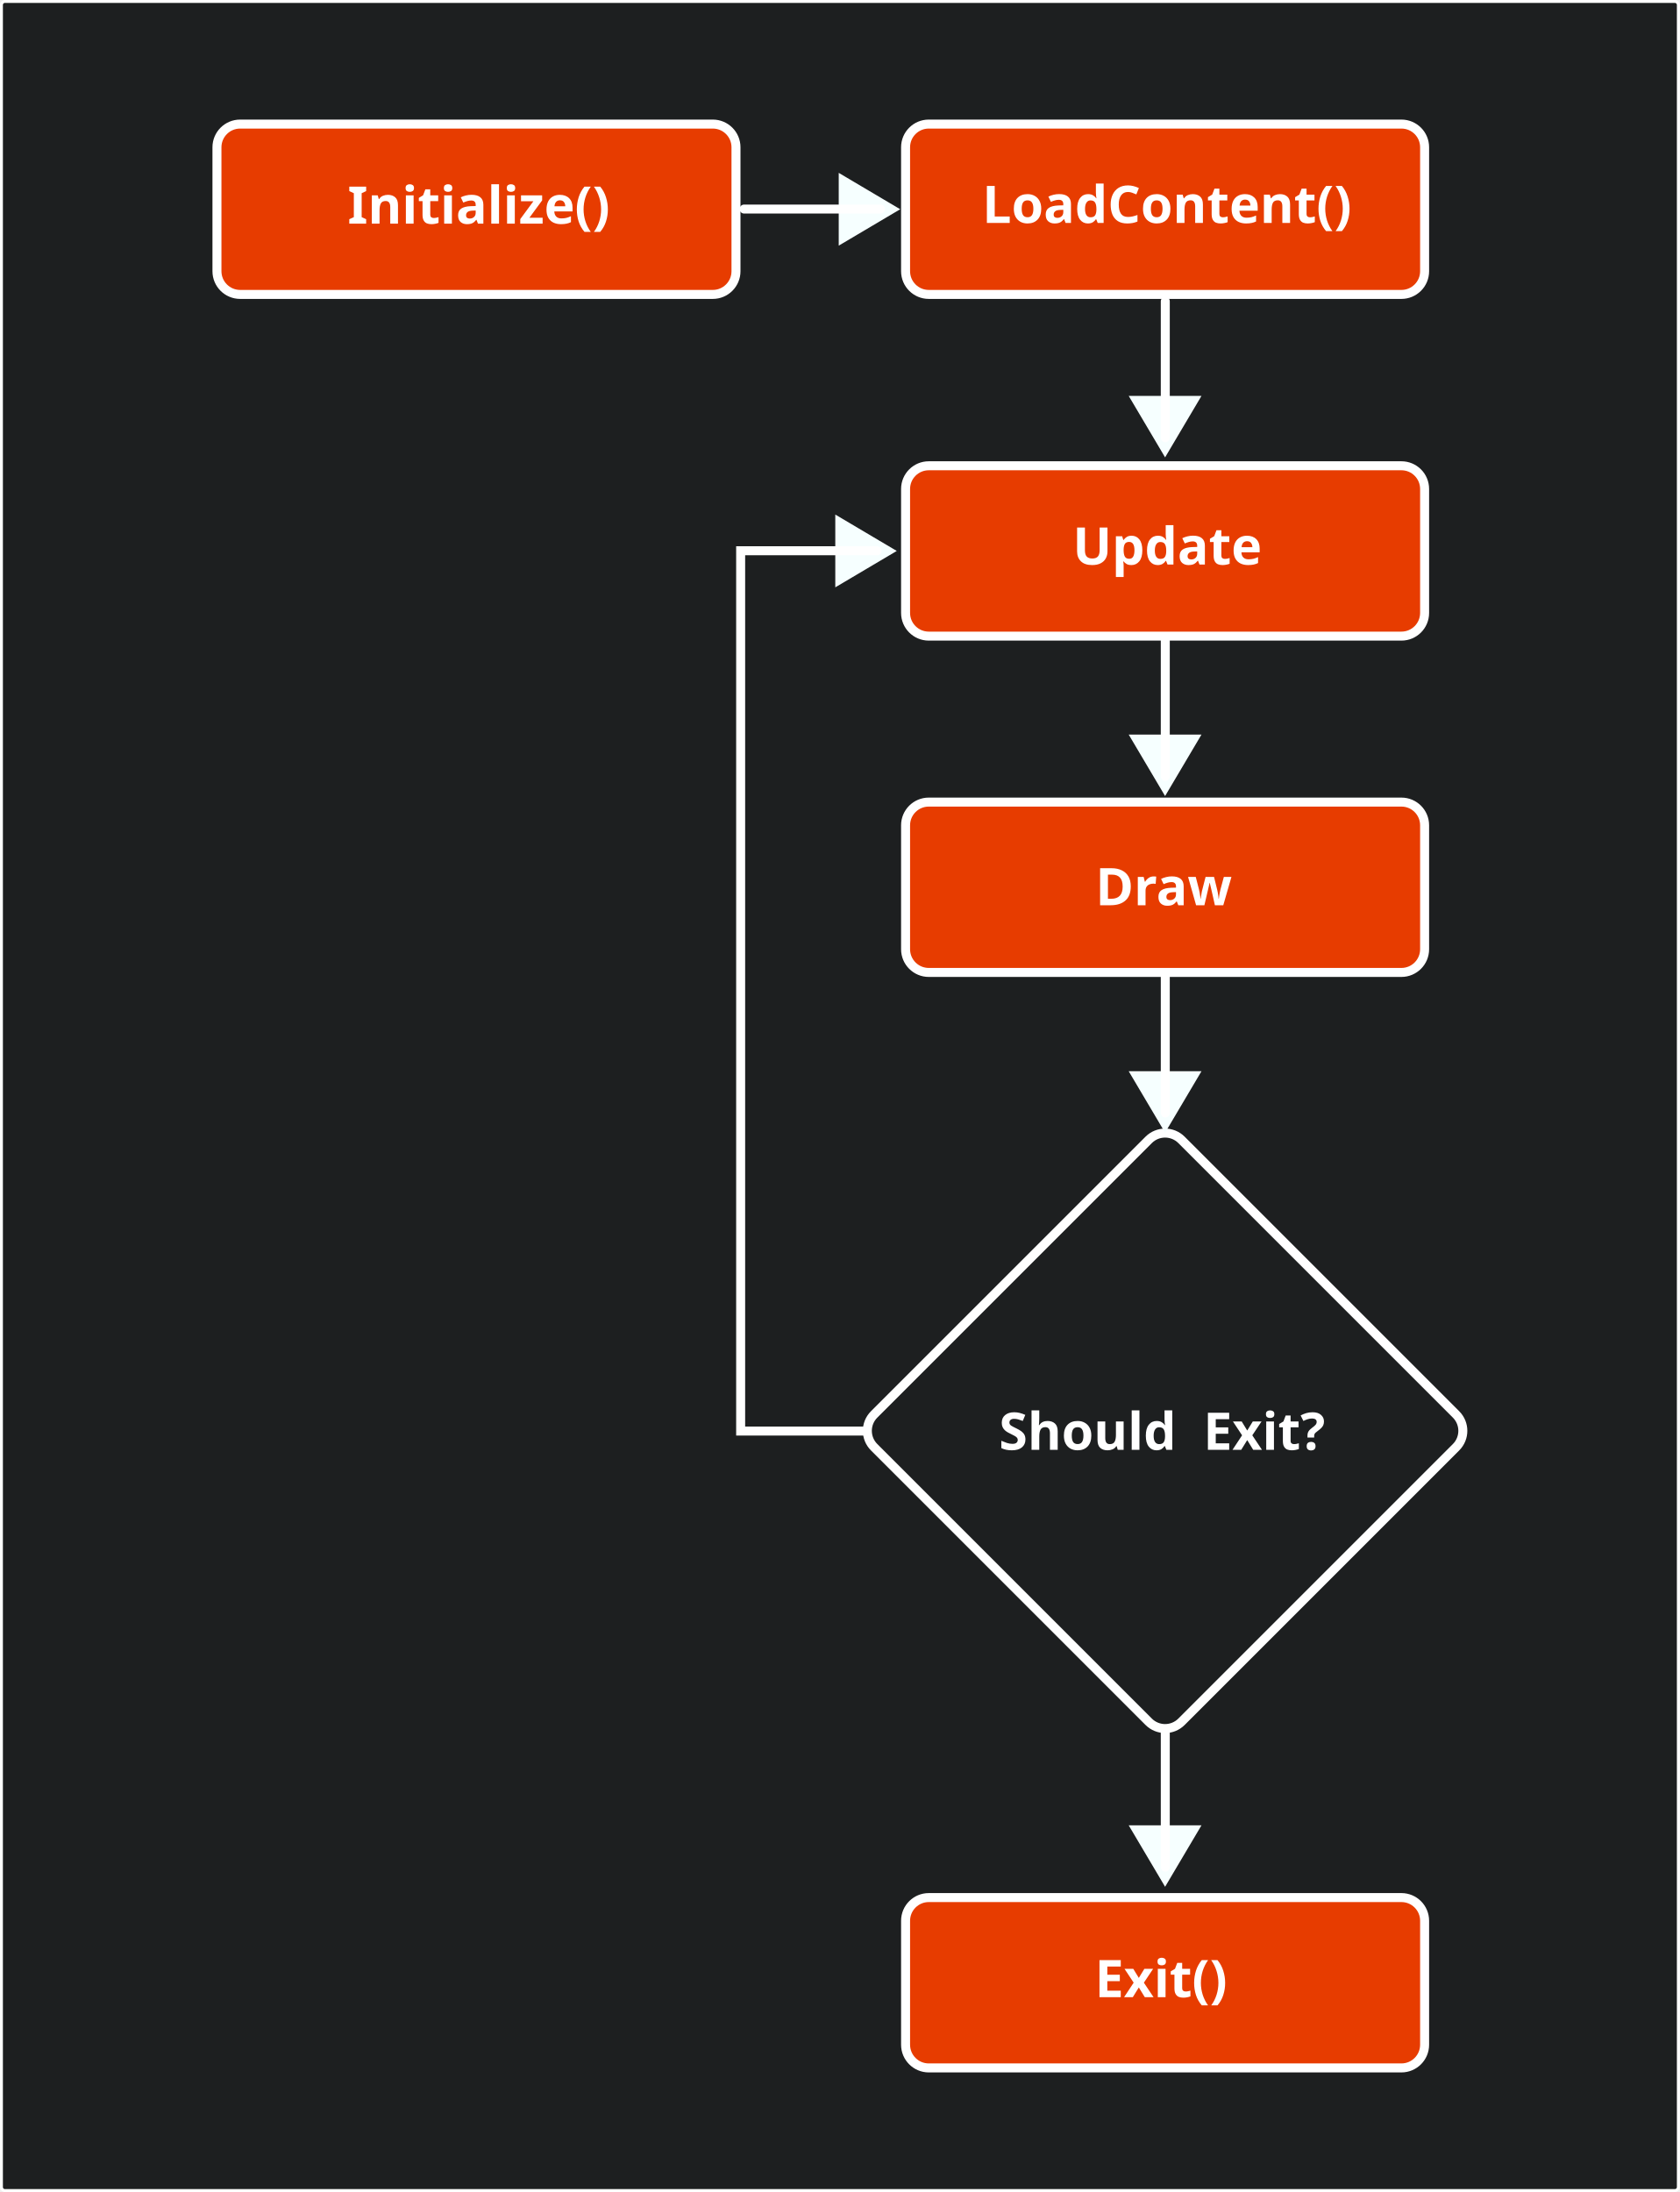
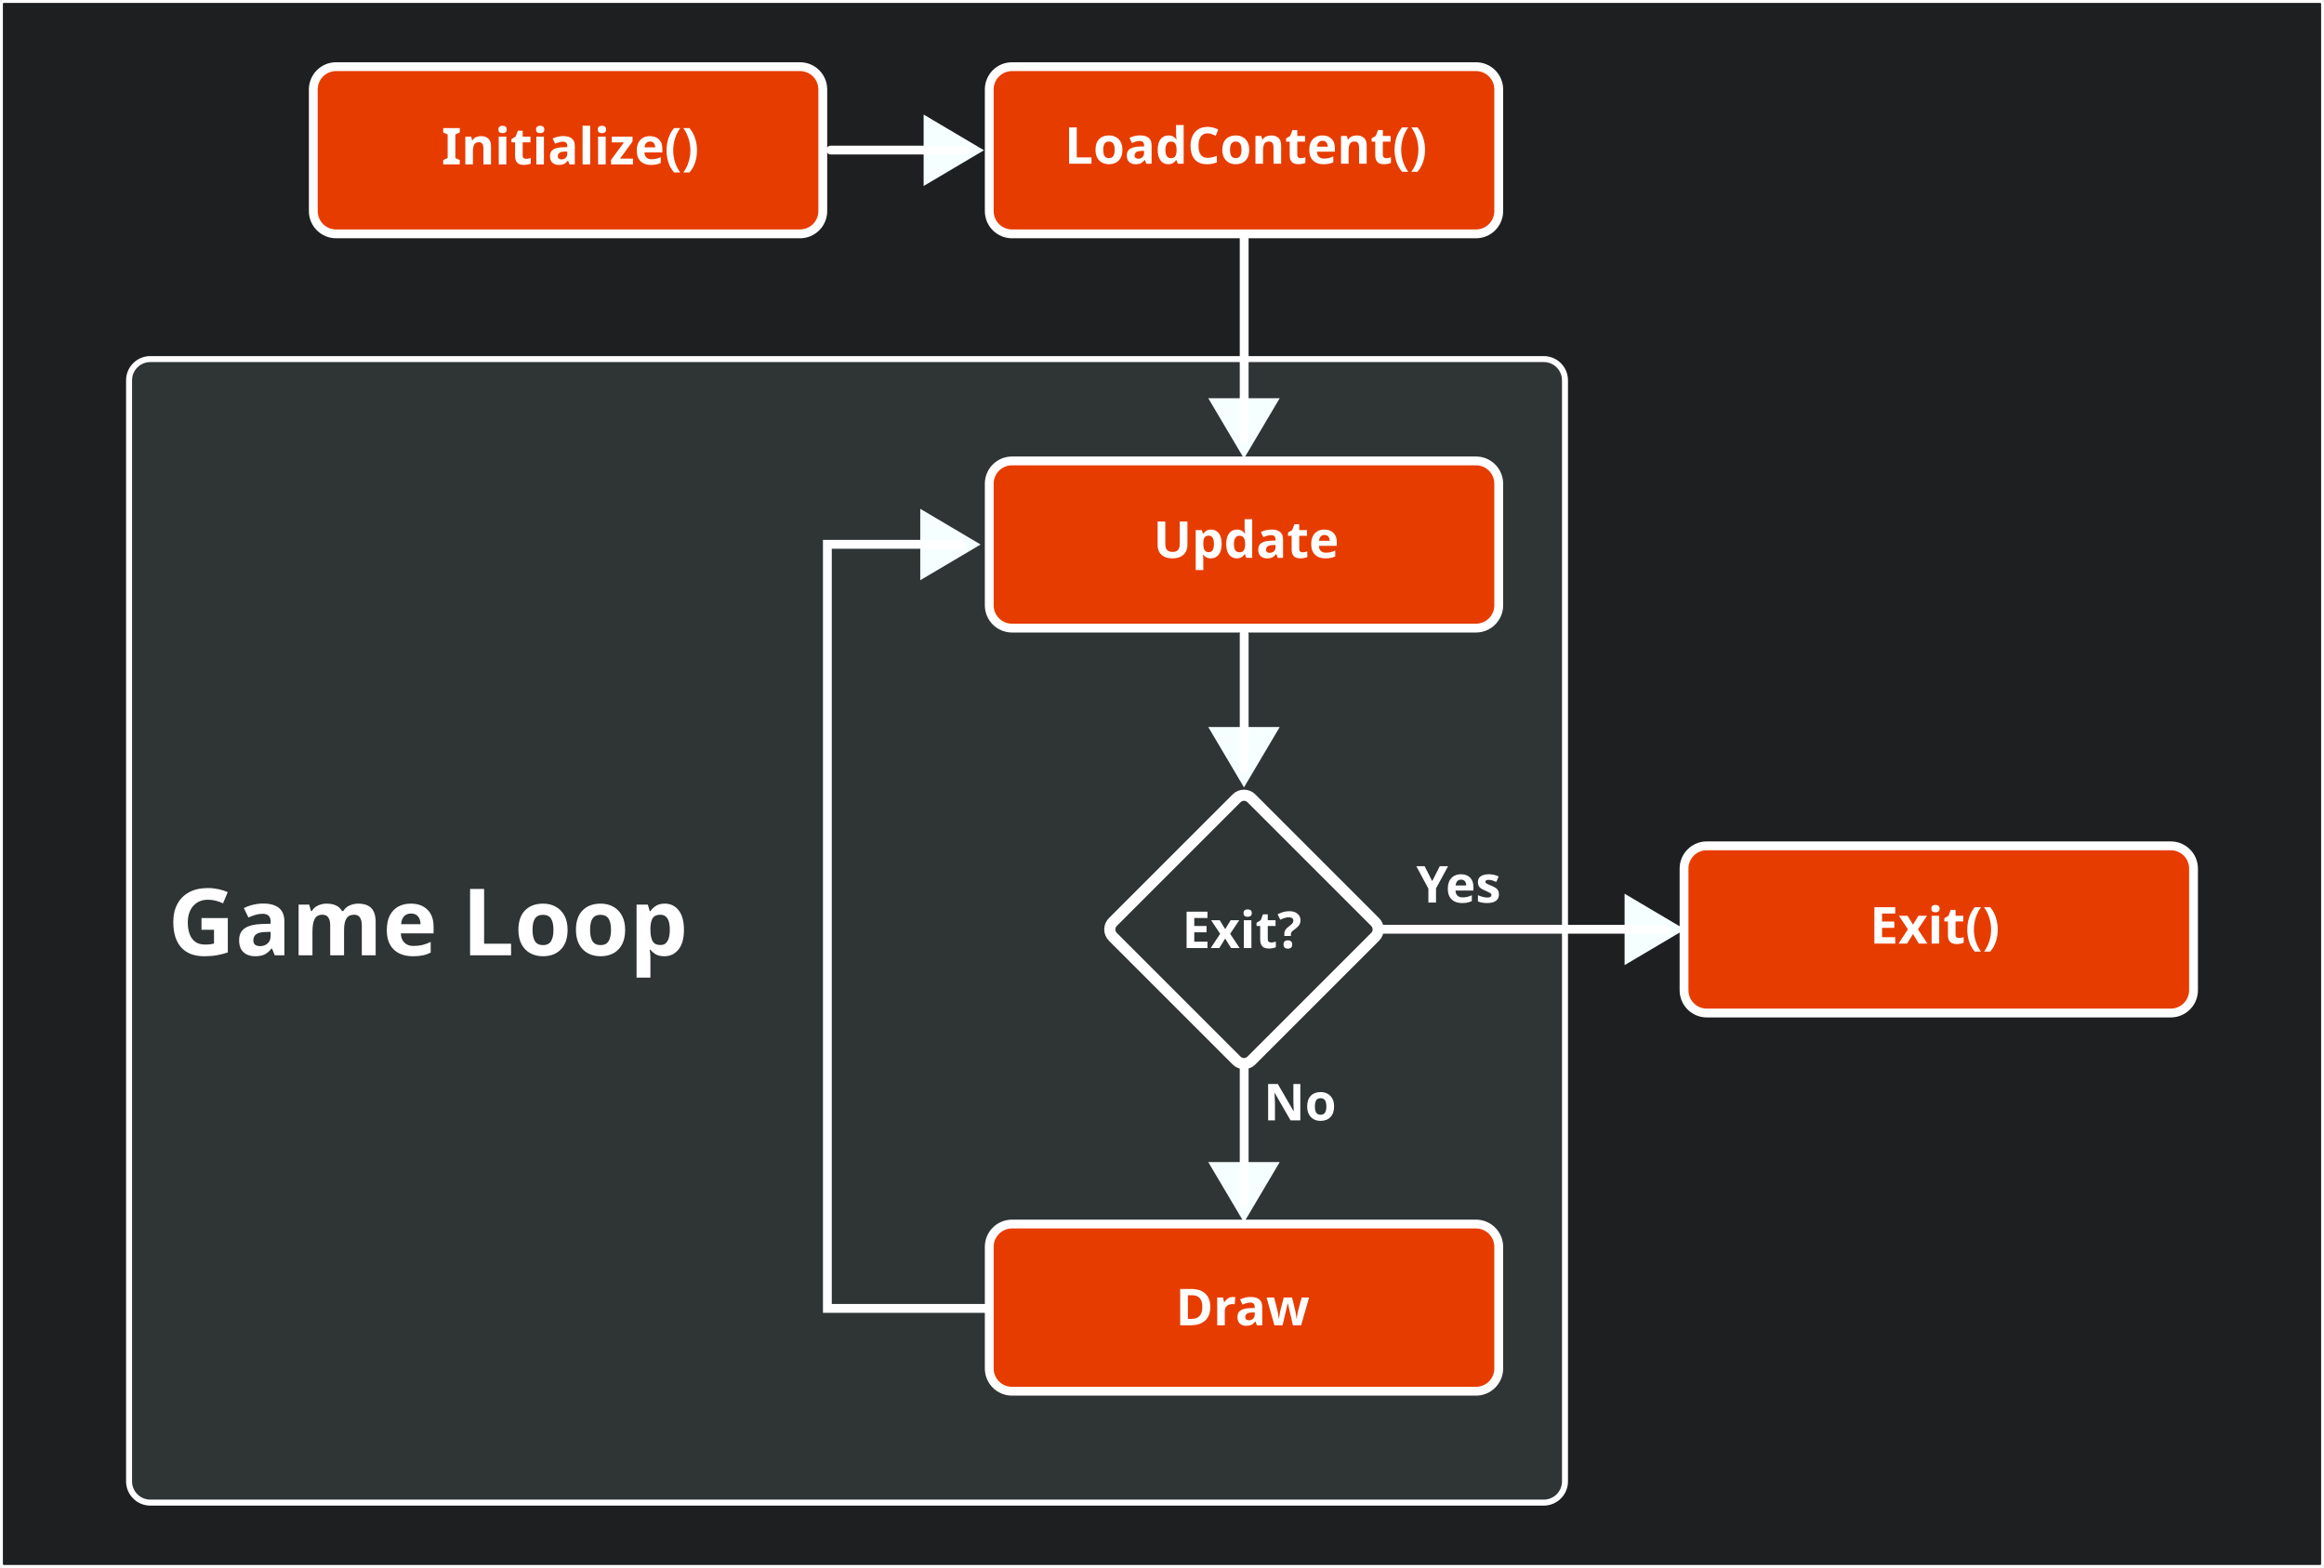
- <svg xmlns="http://www.w3.org/2000/svg" width="560.078" height="730.886" viewBox="0 0 560.078 730.886" version="1.1" id="svg1" xml:space="preserve">
+ <svg xmlns="http://www.w3.org/2000/svg" width="789.403" height="532.64" viewBox="0 0 789.403 532.64" version="1.1" id="svg1" xml:space="preserve">
  <defs id="defs1">
    <rect x="395.98" y="164.049" width="643.467" height="87.681" id="rect70" />
    <rect x="853" y="2360" width="688" height="26" id="rect69" />
    <rect x="-7.071" y="28.991" width="1184.404" height="61.518" id="rect77144" />
    <rect x="-77.782" y="-39.598" width="1356.231" height="123.037" id="rect77030" />
    <rect x="1011" y="371.5" width="359.5" height="59" id="rect29998" />
    <rect x="504" y="152" width="591.556" height="152.979" id="rect522" />
    <rect x="-335.479" y="68.159" width="199.644" height="57.041" id="rect2" />
    <rect x="504" y="152" width="571.808" height="401.736" id="rect522-4" />
    <rect x="504" y="152" width="575.698" height="772.101" id="rect522-4-5" />
    <rect x="504" y="152" width="581.355" height="342.887" id="rect522-4-5-8" />
    <rect x="395.98" y="164.049" width="643.467" height="87.681" id="rect70-3" />
    <rect x="395.98" y="164.049" width="643.467" height="87.681" id="rect70-3-5" />
    <rect x="395.98" y="164.049" width="643.467" height="87.681" id="rect70-3-5-8" />
    <rect x="504" y="152" width="581.355" height="342.887" id="rect522-4-5-8-3" />
    <rect x="504" y="152" width="581.355" height="342.887" id="rect522-4-5-8-33" />
    <rect x="504" y="152" width="581.355" height="342.887" id="rect522-4-5-8-2" />
    <rect x="504" y="152" width="571.808" height="401.736" id="rect522-4-6" />
    <rect x="504" y="152" width="571.808" height="401.736" id="rect522-4-3" />
    <rect x="504" y="152" width="571.808" height="401.736" id="rect522-4-1" />
    <rect x="504" y="152" width="575.698" height="772.101" id="rect522-4-5-6" />
    <rect x="504" y="152" width="575.698" height="772.101" id="rect522-4-5-2" />
    <rect x="504" y="152" width="575.698" height="772.101" id="rect522-4-5-69" />
    <rect x="504" y="152" width="575.698" height="772.101" id="rect522-4-5-7" />
  </defs>
-   <g id="layer1" transform="translate(202.5839,53.70676)">
-     <rect style="fill:#1d1f20;fill-opacity:1;stroke:#ffffff;stroke-width:0.966;stroke-linecap:round;stroke-linejoin:miter;stroke-dasharray:none;stroke-opacity:1;paint-order:normal" id="rect21" width="559.112" height="729.92" x="-202.101" y="-53.224" ry="1.155" />
+   <g id="layer1" transform="translate(143.2467,56.58366)">
+     <rect style="fill:#1d1f20;fill-opacity:1;stroke:#ffffff;stroke-width:0.979;stroke-linecap:round;stroke-linejoin:miter;stroke-dasharray:none;stroke-opacity:1;paint-order:normal" id="rect21" width="788.424" height="531.661" x="-142.757" y="-56.094" ry="0.841" />
    <text xml:space="preserve" transform="scale(0.2645833)" id="text1" style="font-style:normal;font-variant:normal;font-weight:900;font-stretch:normal;font-size:42.667px;font-family:Nunito;-inkscape-font-specification:'Nunito Heavy';white-space:pre;shape-inside:url(#rect2);display:inline;fill:#e73c00;stroke:#ffffff;stroke-width:3.224;stroke-linecap:round;stroke-opacity:1" />
    <text xml:space="preserve" id="text29996" style="font-style:normal;font-variant:normal;font-weight:bold;font-stretch:normal;font-size:16px;font-family:Nunito;-inkscape-font-specification:'Nunito Bold';white-space:pre;shape-inside:url(#rect29998);display:inline;fill:none;fill-opacity:1;stroke:#ffffff;stroke-width:1.999;stroke-linecap:round;stroke-linejoin:round;stroke-dasharray:none;stroke-opacity:1;paint-order:stroke fill markers;stop-color:#000000" />
    <g id="g7-9" transform="translate(-169.9512,1237.147)" />
-     <g id="g1675" transform="translate(-49.02379,-205.5952)">
-       <g id="g9-3-3-3" transform="translate(131.5507,-519.7259)">
+     <g id="g1" transform="translate(53)">
+       <rect style="fill:#2f3435;fill-opacity:1;stroke:#ffffff;stroke-width:4.07;stroke-linecap:round;stroke-linejoin:round;stroke-dasharray:none;stroke-opacity:1;paint-order:stroke fill markers" id="rect1" width="485.709" height="386.449" x="-151.389" y="66.422" ry="6.195" />
+       <text xml:space="preserve" style="font-style:normal;font-variant:normal;font-weight:900;font-stretch:normal;font-size:31.571px;font-family:Nunito;-inkscape-font-specification:'Nunito Heavy';fill:#ffffff;fill-opacity:1;stroke:none;stroke-width:3.655;stroke-linecap:round;stroke-dasharray:none;stroke-opacity:1" x="-139.211" y="267.965" id="text6-1-0-3-9">
+         <tspan id="tspan6-7-19-43-6" x="-139.211" y="267.965" style="stroke-width:3.655;stroke-dasharray:none">Game Loop</tspan>
+       </text>
+       <text xml:space="preserve" style="font-style:normal;font-variant:normal;font-weight:900;font-stretch:normal;font-size:17.277px;font-family:Nunito;-inkscape-font-specification:'Nunito Heavy';fill:#ffffff;fill-opacity:1;stroke:none;stroke-width:2;stroke-linecap:round;stroke-dasharray:none;stroke-opacity:1" x="284.844" y="250.033" id="text6-1-0-5-6">
+         <tspan id="tspan6-7-19-1-7" x="284.844" y="250.033" style="stroke-width:2;stroke-dasharray:none">Yes</tspan>
+       </text>
+       <g id="g9-3-3-3" transform="translate(122.9475,-746.9189)">
        <rect style="fill:#e73c00;fill-opacity:1;stroke:#ffffff;stroke-width:3;stroke-linecap:round;stroke-dasharray:none;stroke-opacity:1" id="rect6-5-0-26-0-99" width="173.057" height="56.799" x="16.83" y="712.985" ry="7.734" />
        <text xml:space="preserve" style="font-style:normal;font-variant:normal;font-weight:900;font-stretch:normal;font-size:17.277px;font-family:Nunito;-inkscape-font-specification:'Nunito Heavy';fill:#ffffff;fill-opacity:1;stroke:none;stroke-width:2;stroke-linecap:round;stroke-dasharray:none;stroke-opacity:1" x="42.377" y="745.956" id="text6-1-0-9-0-9">
          <tspan id="tspan6-7-19-9-5-0" x="42.377" y="745.956" style="stroke-width:2;stroke-dasharray:none">LoadContent()</tspan>
        </text>
      </g>
-       <g id="g9-0" transform="translate(-74.12174,-471.9591)">
+       <g id="g9-0" transform="translate(-82.72495,-699.1521)">
        <rect style="fill:#e73c00;fill-opacity:1;stroke:#ffffff;stroke-width:3;stroke-linecap:round;stroke-dasharray:none;stroke-opacity:1" id="rect6-5-0-9" width="173.057" height="56.799" x="-7.1" y="665.218" ry="7.734" />
        <text xml:space="preserve" style="font-style:normal;font-variant:normal;font-weight:900;font-stretch:normal;font-size:17.277px;font-family:Nunito;-inkscape-font-specification:'Nunito Heavy';fill:#ffffff;fill-opacity:1;stroke:none;stroke-width:2;stroke-linecap:round;stroke-dasharray:none;stroke-opacity:1" x="36.477" y="698.422" id="text6-1-0-5">
          <tspan id="tspan6-7-19-1" x="36.477" y="698.422" style="stroke-width:2;stroke-dasharray:none">Initialize()</tspan>
        </text>
      </g>
-       <g id="g9-34" transform="translate(155.4799,-358.0253)">
+       <g id="g9-34" transform="translate(146.8767,-565.2183)">
        <rect style="fill:#e73c00;fill-opacity:1;stroke:#ffffff;stroke-width:3;stroke-linecap:round;stroke-dasharray:none;stroke-opacity:1" id="rect6-5-0-6" width="173.057" height="56.799" x="-7.1" y="665.218" ry="7.734" />
        <text xml:space="preserve" style="font-style:normal;font-variant:normal;font-weight:900;font-stretch:normal;font-size:17.277px;font-family:Nunito;-inkscape-font-specification:'Nunito Heavy';fill:#ffffff;fill-opacity:1;stroke:none;stroke-width:2;stroke-linecap:round;stroke-dasharray:none;stroke-opacity:1" x="48.623" y="698.153" id="text6-1-0-3">
          <tspan id="tspan6-7-19-43" x="48.623" y="698.153" style="stroke-width:2;stroke-dasharray:none">Update</tspan>
        </text>
      </g>
-       <g id="g1269" transform="translate(157.9999,-1178)">
-         <rect style="fill:none;fill-opacity:1;stroke:#ffffff;stroke-width:3;stroke-linecap:round;stroke-dasharray:none;stroke-opacity:1" id="rect7-2" width="144.928" height="144.928" x="1259.642" y="1150.877" ry="7.734" transform="rotate(45)" />
-         <text xml:space="preserve" style="font-style:normal;font-variant:normal;font-weight:900;font-stretch:normal;font-size:17.277px;font-family:Nunito;-inkscape-font-specification:'Nunito Heavy';fill:#ffffff;fill-opacity:1;stroke:none;stroke-width:0.81;stroke-linecap:round;stroke-dasharray:none;stroke-opacity:1" x="21.514" y="1813.297" id="text6-1-3-9">
-           <tspan id="tspan6-7-1-0" x="21.514" y="1813.297" style="stroke-width:0.81">Should  Exit?</tspan>
+       <g id="g1269" transform="translate(149.3967,-1547.809)" style="stroke-width:3.78;stroke-dasharray:none">
+         <rect style="fill:none;fill-opacity:1;stroke:#ffffff;stroke-width:3.78;stroke-linecap:round;stroke-dasharray:none;stroke-opacity:1" id="rect7-2" width="66.546" height="66.546" x="1298.833" y="1190.068" ry="3.551" transform="rotate(45)" />
+         <text xml:space="preserve" style="font-style:normal;font-variant:normal;font-weight:900;font-stretch:normal;font-size:17.277px;font-family:Nunito;-inkscape-font-specification:'Nunito Heavy';fill:#ffffff;fill-opacity:1;stroke:none;stroke-width:3.78;stroke-linecap:round;stroke-dasharray:none;stroke-opacity:1" x="55.848" y="1813.297" id="text6-1-3-9">
+           <tspan id="tspan6-7-1-0" x="55.848" y="1813.297" style="stroke-width:3.78;stroke-dasharray:none">Exit?</tspan>
        </text>
      </g>
-       <g id="g22" transform="translate(162.6136,-1013.421)">
+       <g id="g22" transform="translate(154.0103,-1218.614)">
        <path style="fill:#f6ffff;fill-opacity:1;stroke:none;stroke-width:2;stroke-linecap:round" id="path1-00" d="m 174.707,239.138 -26.568,0 -26.568,0 13.284,-23.008 13.284,-23.008 13.284,23.008 z" transform="matrix(-0.4567183,0,0,-0.4454477,139.9529,1403.837)" />
-         <path style="fill:none;fill-opacity:1;stroke:#ffffff;stroke-width:3;stroke-linecap:round;stroke-linejoin:miter;stroke-dasharray:none;stroke-opacity:1;paint-order:normal" d="m 72.358,1265.761 v 45.481 0" id="path15-7-3-0-0-2" />
+         <path style="fill:none;fill-opacity:1;stroke:#ffffff;stroke-width:3;stroke-linecap:round;stroke-linejoin:miter;stroke-dasharray:none;stroke-opacity:1;paint-order:normal" d="m 72.358,1242.249 v 68.993 0" id="path15-7-3-0-0-2" />
      </g>
-       <g id="g22-9" transform="rotate(-90,-438.6342,732.5881)">
+       <g id="g22-3" transform="rotate(-90,-305.1355,636.595)">
+         <path style="fill:#f6ffff;fill-opacity:1;stroke:none;stroke-width:2;stroke-linecap:round" id="path1-00-8" d="m 174.707,239.138 -26.568,0 -26.568,0 13.284,-23.008 13.284,-23.008 13.284,23.008 z" transform="matrix(-0.4567183,0,0,-0.4454477,139.9529,1403.837)" />
+         <path style="fill:none;fill-opacity:1;stroke:#ffffff;stroke-width:3;stroke-linecap:round;stroke-linejoin:miter;stroke-dasharray:none;stroke-opacity:1;paint-order:normal" d="m 72.358,1214.672 v 96.57 0" id="path15-7-3-0-0-2-0" />
+       </g>
+       <g id="g22-8" transform="translate(154.0103,-1106.905)">
+         <path style="fill:#f6ffff;fill-opacity:1;stroke:none;stroke-width:2;stroke-linecap:round" id="path1-00-0" d="m 174.707,239.138 -26.568,0 -26.568,0 13.284,-23.008 13.284,-23.008 13.284,23.008 z" transform="matrix(-0.4567183,0,0,-0.4454477,139.9529,1403.837)" />
+         <path style="fill:none;fill-opacity:1;stroke:#ffffff;stroke-width:3;stroke-linecap:round;stroke-linejoin:miter;stroke-dasharray:none;stroke-opacity:1;paint-order:normal" d="m 72.358,1265.761 v 45.481 0" id="path15-7-3-0-0-2-72" />
+       </g>
+       <g id="g22-8-2" transform="translate(154.0103,-959.1059)">
+         <path style="fill:#f6ffff;fill-opacity:1;stroke:none;stroke-width:2;stroke-linecap:round" id="path1-00-0-2" d="m 174.707,239.138 -26.568,0 -26.568,0 13.284,-23.008 13.284,-23.008 13.284,23.008 z" transform="matrix(-0.4567183,0,0,-0.4454477,139.9529,1403.837)" />
+         <path style="fill:none;fill-opacity:1;stroke:#ffffff;stroke-width:3;stroke-linecap:round;stroke-linejoin:miter;stroke-dasharray:none;stroke-opacity:1;paint-order:normal" d="m 72.358,1265.761 v 45.481 0" id="path15-7-3-0-0-2-72-3" />
+       </g>
+       <g id="g22-9" transform="rotate(-90,-556.5323,623.2932)">
        <path style="fill:#f6ffff;fill-opacity:1;stroke:none;stroke-width:2;stroke-linecap:round" id="path1-00-9" d="m 174.707,239.138 -26.568,0 -26.568,0 13.284,-23.008 13.284,-23.008 13.284,23.008 z" transform="matrix(-0.4567183,0,0,-0.4454477,139.9529,1403.837)" />
        <path style="fill:none;fill-opacity:1;stroke:#ffffff;stroke-width:3;stroke-linecap:round;stroke-linejoin:miter;stroke-dasharray:none;stroke-opacity:1;paint-order:normal" d="m 72.358,1265.761 v 45.481 0" id="path15-7-3-0-0-2-7" />
      </g>
-       <g id="g22-6" transform="translate(162.6135,-900.4929)">
-         <path style="fill:#f6ffff;fill-opacity:1;stroke:none;stroke-width:2;stroke-linecap:round" id="path1-00-2" d="m 174.707,239.138 -26.568,0 -26.568,0 13.284,-23.008 13.284,-23.008 13.284,23.008 z" transform="matrix(-0.4567183,0,0,-0.4454477,139.9529,1403.837)" />
-         <path style="fill:none;fill-opacity:1;stroke:#ffffff;stroke-width:3;stroke-linecap:round;stroke-linejoin:miter;stroke-dasharray:none;stroke-opacity:1;paint-order:normal" d="m 72.358,1265.761 v 45.481 0" id="path15-7-3-0-0-2-4" />
+       <g id="g22-6-5-2" transform="rotate(-90,-490.1393,690.834)">
+         <path style="fill:#f6ffff;fill-opacity:1;stroke:none;stroke-width:2;stroke-linecap:round" id="path1-00-2-5-0" d="m 174.707,239.138 -26.568,0 -26.568,0 13.284,-23.008 13.284,-23.008 13.284,23.008 z" transform="matrix(-0.4567183,0,0,-0.4454477,139.9529,1403.837)" />
+         <path style="fill:none;fill-opacity:1;stroke:#ffffff;stroke-width:3;stroke-linecap:round;stroke-linejoin:miter;stroke-dasharray:none;stroke-opacity:1;paint-order:normal" d="m 72.358,1311.242 v 0 -45.481 H -187.214 v 6.526 47.905" id="path15-7-3-0-0-2-4-2-77" />
      </g>
-       <g id="g22-6-5" transform="translate(162.6135,-788.2429)">
-         <path style="fill:#f6ffff;fill-opacity:1;stroke:none;stroke-width:2;stroke-linecap:round" id="path1-00-2-5" d="m 174.707,239.138 -26.568,0 -26.568,0 13.284,-23.008 13.284,-23.008 13.284,23.008 z" transform="matrix(-0.4567183,0,0,-0.4454477,139.9529,1403.837)" />
-         <path style="fill:none;fill-opacity:1;stroke:#ffffff;stroke-width:3;stroke-linecap:round;stroke-linejoin:miter;stroke-dasharray:none;stroke-opacity:1;paint-order:normal" d="m 72.358,1265.761 v 45.481 0" id="path15-7-3-0-0-2-4-2" />
-       </g>
-       <g id="g22-6-5-2" transform="rotate(-90,-382.2412,790.1289)">
-         <path style="fill:#f6ffff;fill-opacity:1;stroke:none;stroke-width:2;stroke-linecap:round" id="path1-00-2-5-0" d="m 174.707,239.138 -26.568,0 -26.568,0 13.284,-23.008 13.284,-23.008 13.284,23.008 z" transform="matrix(-0.4567183,0,0,-0.4454477,139.9529,1403.837)" />
-         <path style="fill:none;fill-opacity:1;stroke:#ffffff;stroke-width:3;stroke-linecap:round;stroke-linejoin:miter;stroke-dasharray:none;stroke-opacity:1;paint-order:normal" d="m 72.358,1311.242 v 0 -45.481 H -221.156 v 6.526 35" id="path15-7-3-0-0-2-4-2-77" />
-       </g>
-       <g id="g22-6-5-6" transform="translate(162.6136,-536.8042)">
-         <path style="fill:#f6ffff;fill-opacity:1;stroke:none;stroke-width:2;stroke-linecap:round" id="path1-00-2-5-5" d="m 174.707,239.138 -26.568,0 -26.568,0 13.284,-23.008 13.284,-23.008 13.284,23.008 z" transform="matrix(-0.4567183,0,0,-0.4454477,139.9529,1403.837)" />
-         <path style="fill:none;fill-opacity:1;stroke:#ffffff;stroke-width:3;stroke-linecap:round;stroke-linejoin:miter;stroke-dasharray:none;stroke-opacity:1;paint-order:normal" d="m 72.358,1265.761 v 45.481 0" id="path15-7-3-0-0-2-4-2-7" />
-       </g>
-       <g id="g9-3" transform="translate(155.4799,-292.4262)">
+       <g id="g9-3" transform="translate(146.8767,-352.5046)">
        <rect style="fill:#e73c00;fill-opacity:1;stroke:#ffffff;stroke-width:3;stroke-linecap:round;stroke-dasharray:none;stroke-opacity:1" id="rect6-5-0-26" width="173.057" height="56.799" x="-7.1" y="711.758" ry="7.734" />
        <text xml:space="preserve" style="font-style:normal;font-variant:normal;font-weight:900;font-stretch:normal;font-size:17.277px;font-family:Nunito;-inkscape-font-specification:'Nunito Heavy';fill:#ffffff;fill-opacity:1;stroke:none;stroke-width:2;stroke-linecap:round;stroke-dasharray:none;stroke-opacity:1" x="56.203" y="746.153" id="text6-1-0-9">
          <tspan id="tspan6-7-19-9" x="56.203" y="746.153" style="stroke-width:2;stroke-dasharray:none">Draw</tspan>
        </text>
      </g>
-       <g id="g9-3-3-6" transform="translate(131.5507,71.61923)">
+       <g id="g9-3-3-6" transform="translate(358.9475,-482.2201)">
        <rect style="fill:#e73c00;fill-opacity:1;stroke:#ffffff;stroke-width:3;stroke-linecap:round;stroke-dasharray:none;stroke-opacity:1" id="rect6-5-0-26-0-9" width="173.057" height="56.799" x="16.83" y="712.985" ry="7.734" />
        <text xml:space="preserve" style="font-style:normal;font-variant:normal;font-weight:900;font-stretch:normal;font-size:17.277px;font-family:Nunito;-inkscape-font-specification:'Nunito Heavy';fill:#ffffff;fill-opacity:1;stroke:none;stroke-width:2;stroke-linecap:round;stroke-dasharray:none;stroke-opacity:1" x="79.921" y="746.189" id="text6-1-0-9-0-4">
          <tspan id="tspan6-7-19-9-5-6" x="79.921" y="746.189" style="stroke-width:2;stroke-dasharray:none">Exit()</tspan>
        </text>
      </g>
+       <text xml:space="preserve" style="font-style:normal;font-variant:normal;font-weight:900;font-stretch:normal;font-size:17.277px;font-family:Nunito;-inkscape-font-specification:'Nunito Heavy';fill:#ffffff;fill-opacity:1;stroke:none;stroke-width:2;stroke-linecap:round;stroke-dasharray:none;stroke-opacity:1" x="232.943" y="324.031" id="text6-1-0-5-6-3">
+         <tspan id="tspan6-7-19-1-7-7" x="232.943" y="324.031" style="stroke-width:2;stroke-dasharray:none">No</tspan>
+       </text>
    </g>
  </g>
</svg>
